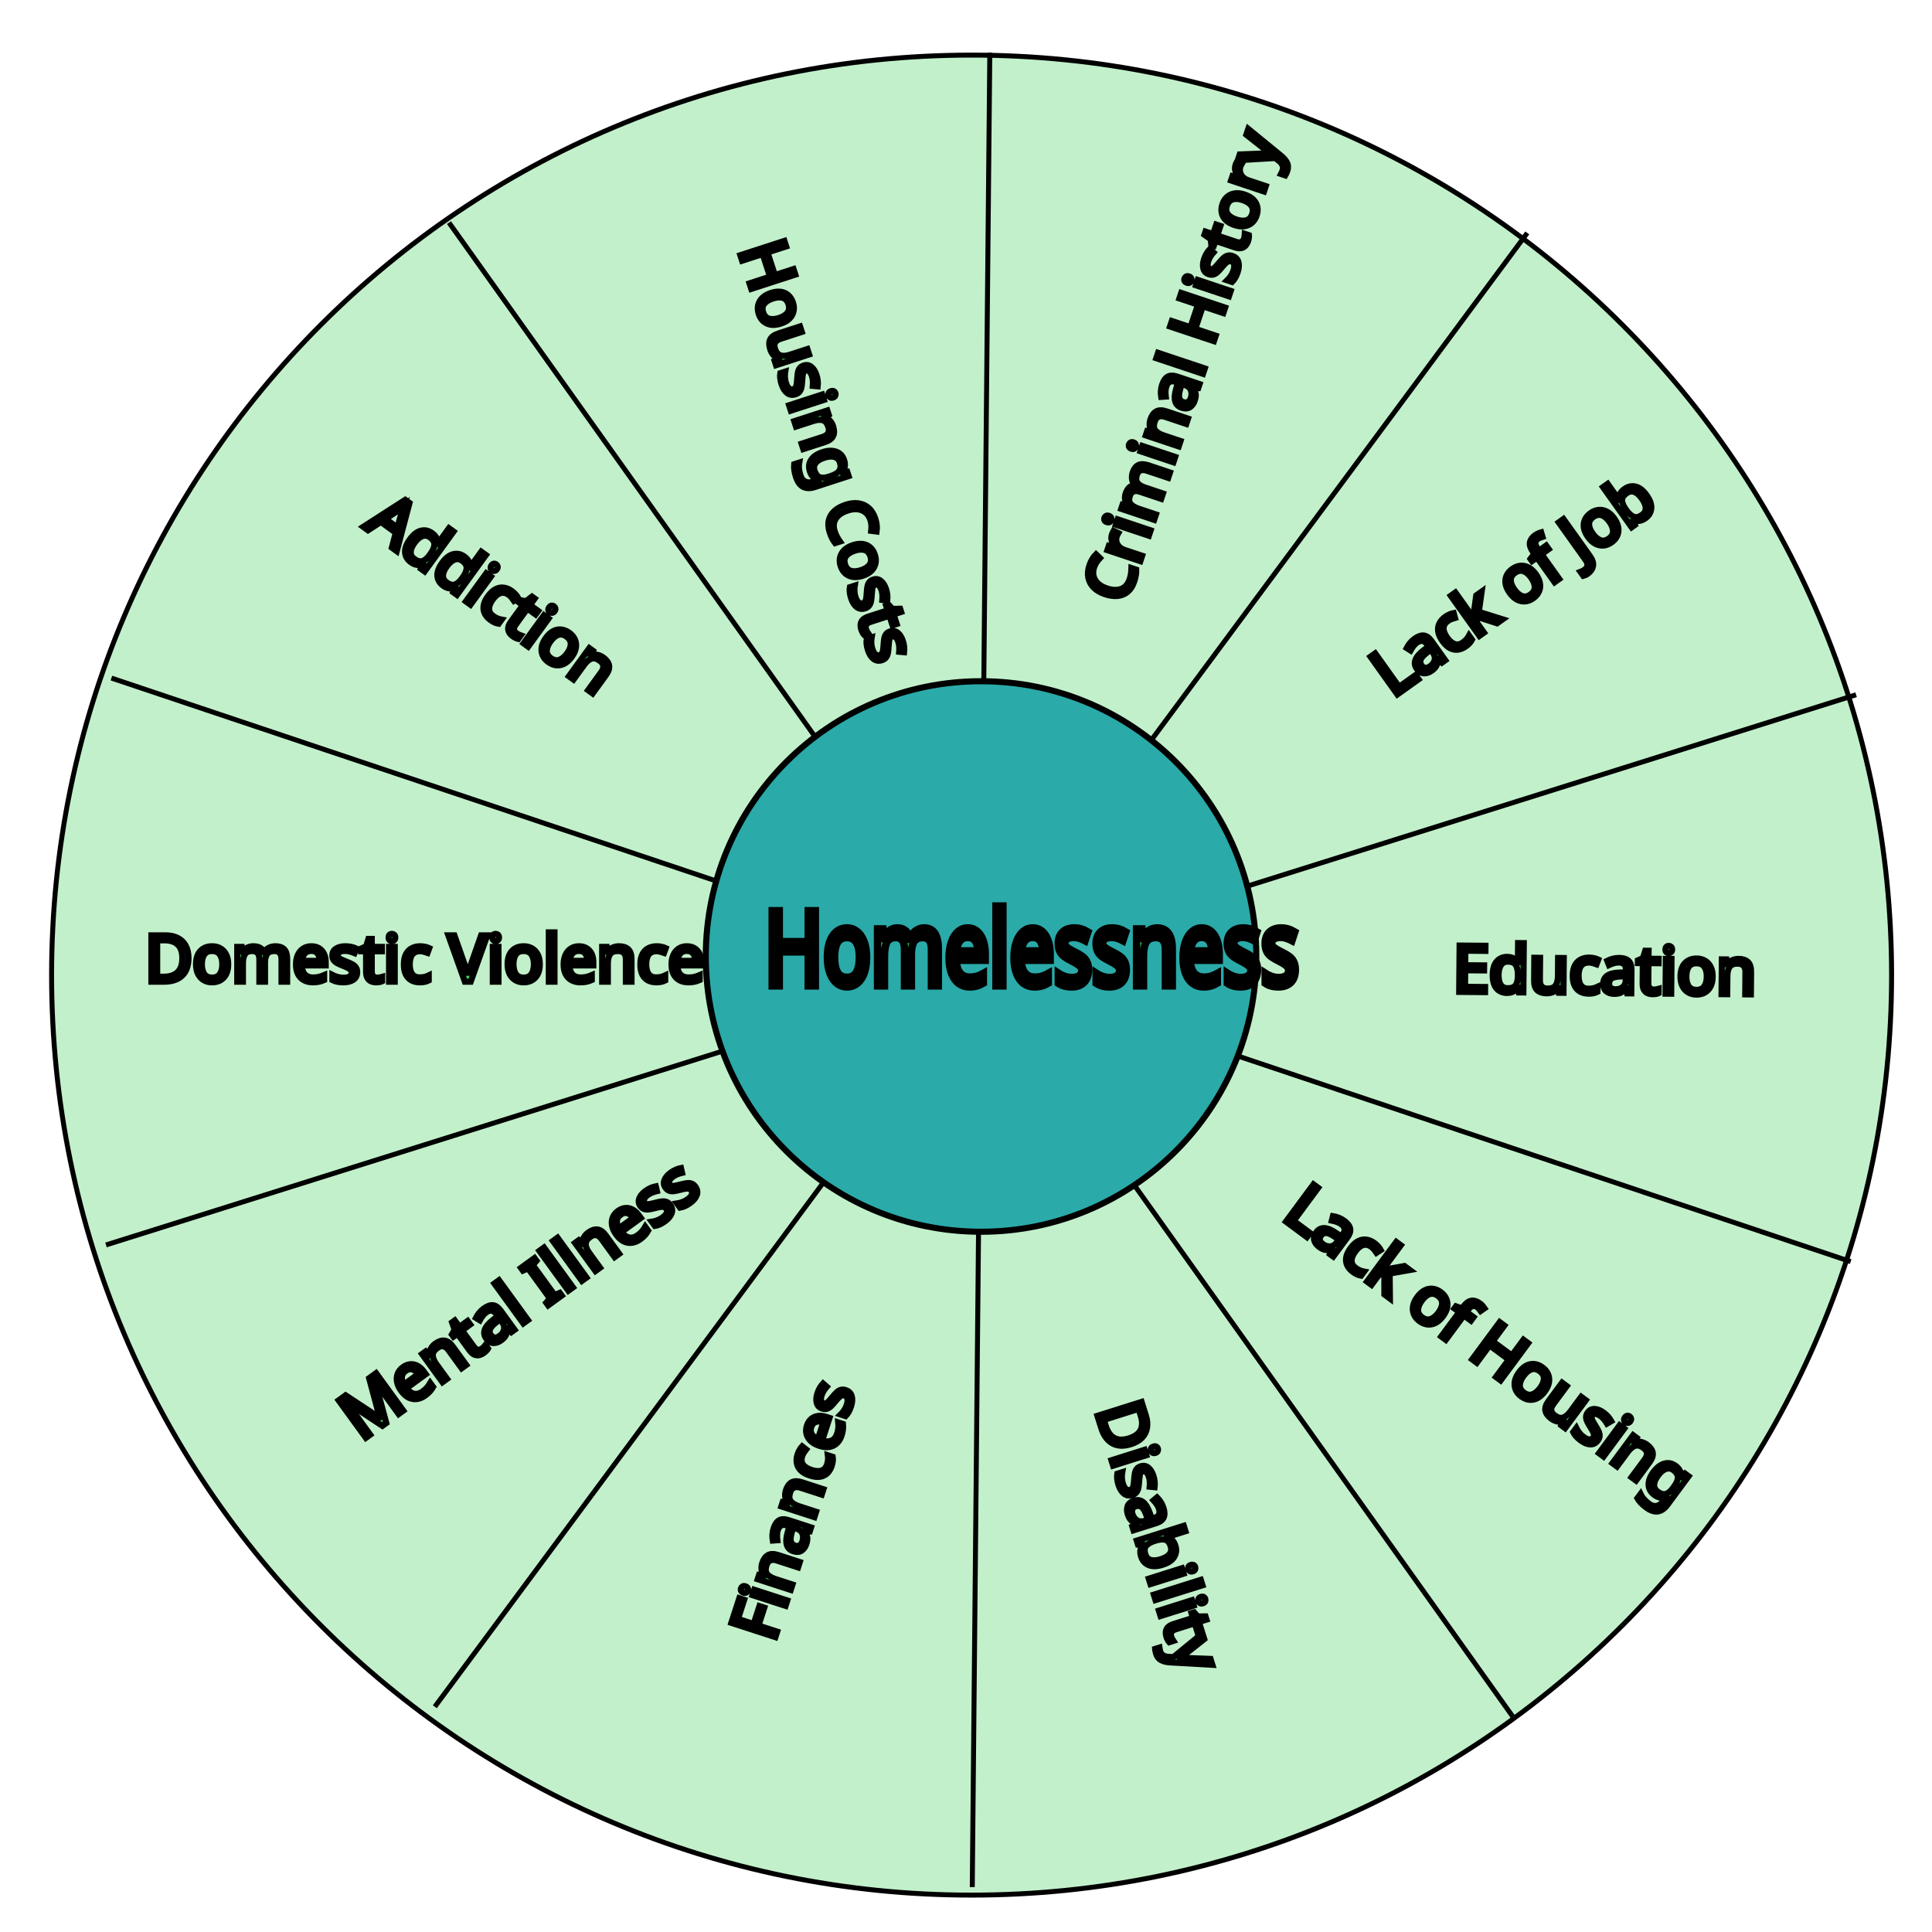
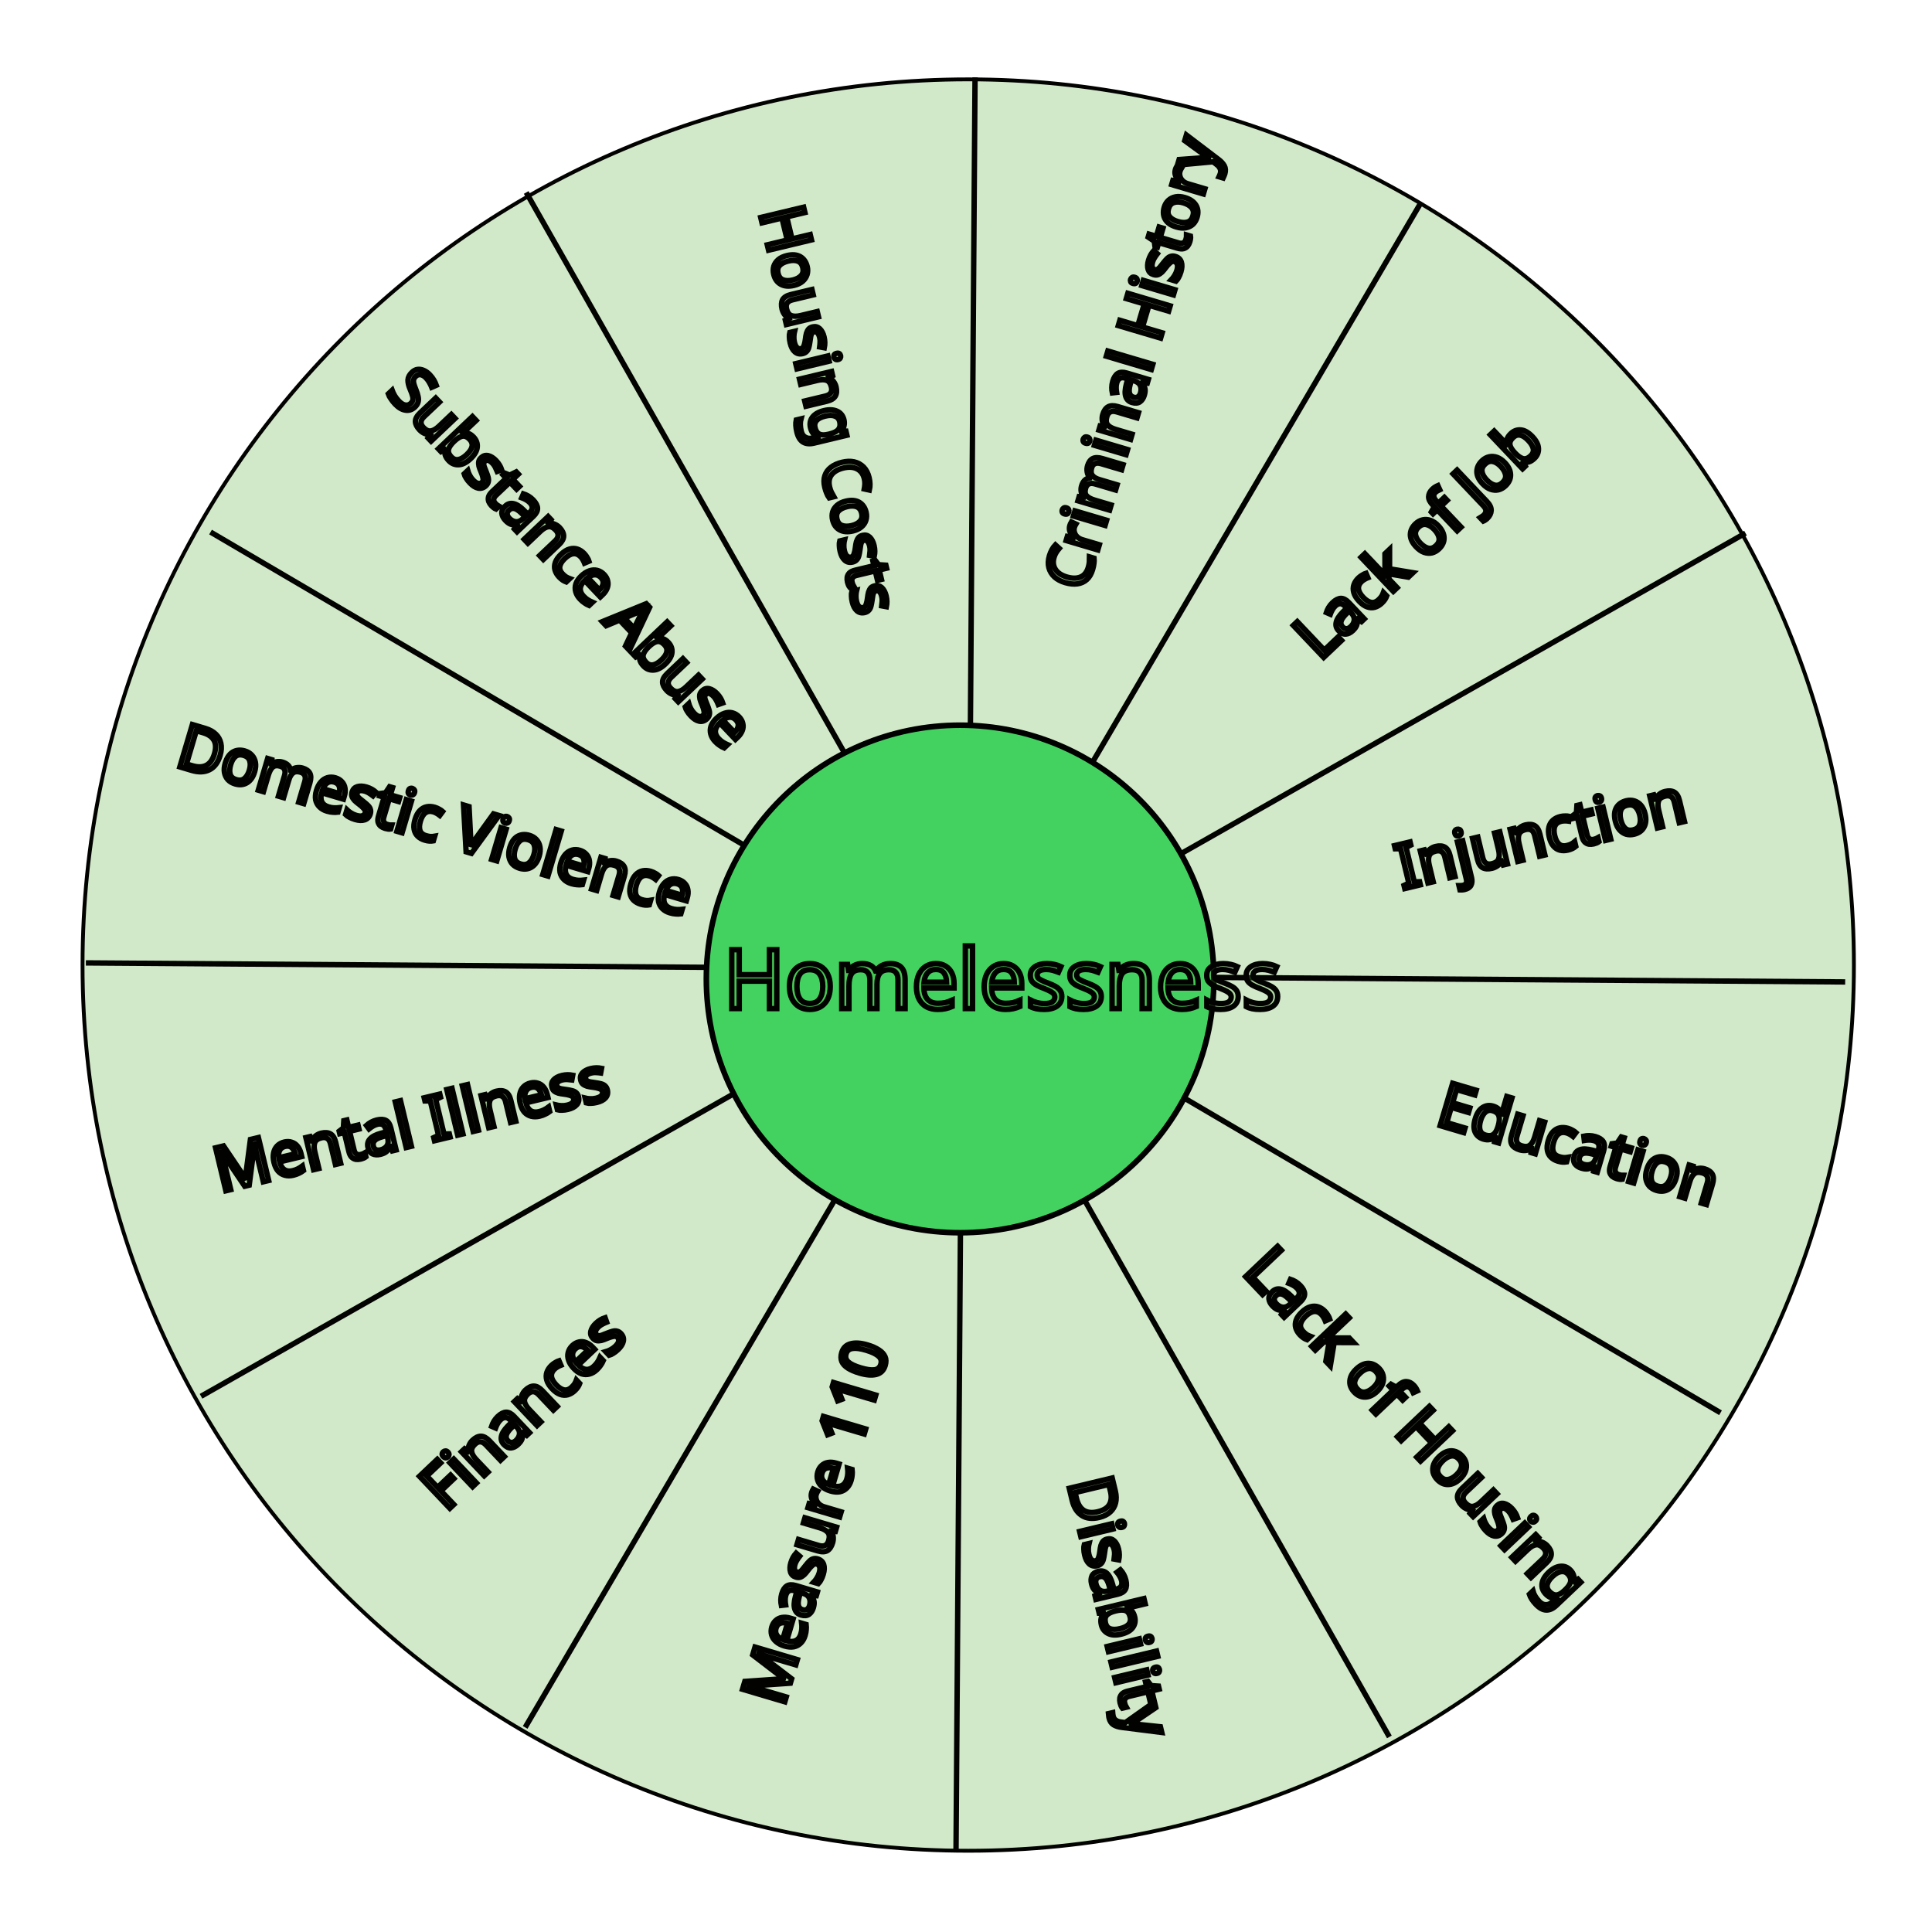
- <svg xmlns="http://www.w3.org/2000/svg" width="210mm" height="210mm" viewBox="0 0 210 210" version="1.1" id="svg1">
+ <svg xmlns="http://www.w3.org/2000/svg" width="250" height="250" viewBox="0 0 250 250" version="1.1" id="svg1">
  <defs id="defs1">
-     <rect x="-216.146" y="818.474" width="334.306" height="85.018" id="rect30" />
-     <rect x="677.258" y="867.467" width="340.07" height="54.757" id="rect20" />
-     <rect x="314.133" y="355.921" width="174.358" height="69.167" id="rect19" />
-     <rect x="318.456" y="378.976" width="162.83" height="56.198" id="rect1" />
-     <rect x="677.258" y="867.467" width="340.07" height="54.757" id="rect21" />
-     <rect x="677.258" y="867.467" width="340.07" height="54.757" id="rect22" />
-     <rect x="677.258" y="867.467" width="340.07" height="54.757" id="rect23" />
-     <rect x="677.258" y="867.467" width="340.07" height="54.757" id="rect24" />
-     <rect x="677.258" y="867.467" width="340.07" height="54.757" id="rect25" />
-     <rect x="677.258" y="867.467" width="340.07" height="54.757" id="rect26" />
-     <rect x="677.258" y="867.467" width="340.07" height="54.757" id="rect27" />
-     <rect x="677.258" y="867.467" width="340.07" height="54.757" id="rect28" />
-     <rect x="677.258" y="867.467" width="340.07" height="54.757" id="rect29" />
-     <rect x="-216.146" y="818.474" width="334.306" height="85.018" id="rect31" />
-     <rect x="-216.146" y="818.474" width="334.306" height="85.018" id="rect32" />
-     <rect x="-216.146" y="818.474" width="334.306" height="85.018" id="rect33" />
-     <rect x="-216.146" y="818.474" width="334.306" height="85.018" id="rect34" />
+     <rect x="-25.058" y="247.702" width="131.451" height="22.182" id="rect27" />
+     <rect x="15.61" y="7.805" width="81.335" height="34.917" id="rect13" />
  </defs>
  <g id="layer1">
-     <circle style="fill:#44d35f;fill-opacity:0.325;stroke:#000000;stroke-width:0.538;stroke-dasharray:none" id="path14" cx="105.608" cy="105.99" r="100" />
-     <path style="fill:#dbd35f;fill-opacity:0.315;stroke:#000000;stroke-width:0.538;stroke-dasharray:none" d="M 107.588,5.719 105.682,205.117" id="path15" />
-     <path style="fill:#dbd35f;fill-opacity:0.315;stroke:#000000;stroke-width:0.538;stroke-dasharray:none" d="M 166.007,25.32 47.262,185.516" id="path16" />
-     <path style="fill:#dbd35f;fill-opacity:0.315;stroke:#000000;stroke-width:0.538;stroke-dasharray:none" d="M 201.749,75.516 11.521,135.32" id="path17" />
-     <path style="fill:#dbd35f;fill-opacity:0.315;stroke:#000000;stroke-width:0.538;stroke-dasharray:none" d="M 201.16,137.133 12.11,73.703" id="path18" />
-     <path style="fill:#dbd35f;fill-opacity:0.315;stroke:#000000;stroke-width:0.538;stroke-dasharray:none" d="M 164.465,186.636 48.804,24.199" id="path19" />
-     <text xml:space="preserve" transform="matrix(0.08392865,-0.2509189,0.2509189,0.08392865,-158.0118,160.968)" id="text20" style="font-style:normal;font-variant:normal;font-weight:300;font-stretch:normal;font-size:26.667px;font-family:Calibri;-inkscape-font-specification:'Calibri, Light';font-variant-ligatures:normal;font-variant-caps:normal;font-variant-numeric:normal;font-variant-east-asian:normal;white-space:pre;shape-inside:url(#rect20);display:inline;mix-blend-mode:normal;fill:#000001;fill-opacity:1;fill-rule:nonzero;stroke:#020201;stroke-width:2.498;stroke-dasharray:none;stroke-opacity:1">
-       <tspan x="677.258" y="890.8" id="tspan12">Criminal History</tspan>
+     <circle style="fill:#4faa2c;stroke:#020201;stroke-width:0.498;fill-opacity:0.256;stroke-dasharray:none" id="path1" cx="125.289" cy="124.878" r="114.608" />
+     <path style="fill:#4faa2c;fill-opacity:0.256;stroke:#020201;stroke-width:0.7;stroke-dasharray:none" d="M 125.35,124.997 126.17,10.003" id="path2" />
+     <path style="fill:#4faa2c;fill-opacity:0.256;stroke:#020201;stroke-width:0.7;stroke-dasharray:none" d="M 125.712,125.315 183.919,26.136" id="path3" />
+     <path style="fill:#4faa2c;fill-opacity:0.256;stroke:#020201;stroke-width:0.7;stroke-dasharray:none" d="M 125.866,125.771 225.865,68.984" id="path4" />
+     <path style="fill:#4faa2c;fill-opacity:0.256;stroke:#020201;stroke-width:0.7;stroke-dasharray:none" d="m 123.772,126.243 114.995,0.82" id="path5" />
+     <path style="fill:#4faa2c;fill-opacity:0.256;stroke:#020201;stroke-width:0.7;stroke-dasharray:none" d="m 123.455,124.604 99.178,58.208" id="path6" />
+     <path style="fill:#4faa2c;fill-opacity:0.256;stroke:#020201;stroke-width:0.7;stroke-dasharray:none" d="m 122.999,124.759 56.787,99.999" id="path7" />
+     <path style="fill:#4faa2c;fill-opacity:0.256;stroke:#020201;stroke-width:0.7;stroke-dasharray:none" d="m 124.527,124.665 -0.82,114.995" id="path8" />
+     <path style="fill:#4faa2c;fill-opacity:0.256;stroke:#020201;stroke-width:0.7;stroke-dasharray:none" d="M 126.165,124.347 67.957,223.526" id="path9" />
+     <path style="fill:#4faa2c;fill-opacity:0.256;stroke:#020201;stroke-width:0.7;stroke-dasharray:none" d="M 126.011,123.892 26.012,180.679" id="path10" />
+     <path style="fill:#4faa2c;fill-opacity:0.256;stroke:#020201;stroke-width:0.7;stroke-dasharray:none" d="M 126.105,125.42 11.11,124.6" id="path11" />
+     <path style="fill:#4faa2c;fill-opacity:0.256;stroke:#020201;stroke-width:0.7;stroke-dasharray:none" d="M 126.422,127.058 27.244,68.85" id="path12" />
+     <path style="fill:#4faa2c;fill-opacity:0.256;stroke:#020201;stroke-width:0.7;stroke-dasharray:none" d="M 124.878,124.903 68.091,24.905" id="path13" />
+   </g>
+   <g id="layer2">
+     <text xml:space="preserve" style="font-style:normal;font-variant:normal;font-weight:300;font-stretch:normal;font-size:8px;font-family:Calibri;-inkscape-font-specification:'Calibri, Light';font-variant-ligatures:normal;font-variant-caps:normal;font-variant-numeric:normal;font-variant-east-asian:normal;fill:#4faa2c;fill-opacity:0.256;stroke:#020201;stroke-width:0.698;stroke-dasharray:none" x="64.957" y="179.593" id="text14" transform="rotate(-43.48173)">
+       <tspan x="64.957" y="179.593" id="tspan15" style="font-style:normal;font-variant:normal;font-weight:300;font-stretch:normal;font-size:8px;font-family:Calibri;-inkscape-font-specification:'Calibri, Light';font-variant-ligatures:normal;font-variant-caps:normal;font-variant-numeric:normal;font-variant-east-asian:normal">Lack of Job</tspan>
    </text>
-     <text xml:space="preserve" transform="matrix(0.2153862,-0.1536657,0.1536657,0.2153862,-131.428,-11.91287)" id="text21" style="font-style:normal;font-variant:normal;font-weight:300;font-stretch:normal;font-size:26.667px;font-family:Calibri;-inkscape-font-specification:'Calibri, Light';font-variant-ligatures:normal;font-variant-caps:normal;font-variant-numeric:normal;font-variant-east-asian:normal;white-space:pre;shape-inside:url(#rect21);display:inline;mix-blend-mode:normal;fill:#43d260;fill-opacity:1;fill-rule:nonzero;stroke:#000000;stroke-width:2.498;stroke-dasharray:none">
-       <tspan x="677.258" y="890.8" id="tspan13">Lack of Job</tspan>
+     <text xml:space="preserve" style="font-style:normal;font-variant:normal;font-weight:300;font-stretch:normal;font-size:8px;font-family:Calibri;-inkscape-font-specification:'Calibri, Light';font-variant-ligatures:normal;font-variant-caps:normal;font-variant-numeric:normal;font-variant-east-asian:normal;fill:#4faa2c;fill-opacity:0.256;stroke:#020201;stroke-width:0.698;stroke-dasharray:none" x="149.648" y="154.195" id="text16" transform="rotate(-13.48173)">
+       <tspan x="149.648" y="154.195" id="tspan16" style="font-style:normal;font-variant:normal;font-weight:300;font-stretch:normal;font-size:8px;font-family:Calibri;-inkscape-font-specification:'Calibri, Light';font-variant-ligatures:normal;font-variant-caps:normal;font-variant-numeric:normal;font-variant-east-asian:normal">Injunction</tspan>
    </text>
-     <text xml:space="preserve" transform="matrix(0.2645735,0.00228267,-0.00228267,0.2645735,-19.23046,-129.4188)" id="text22" style="font-style:normal;font-variant:normal;font-weight:300;font-stretch:normal;font-size:26.667px;font-family:Calibri;-inkscape-font-specification:'Calibri, Light';font-variant-ligatures:normal;font-variant-caps:normal;font-variant-numeric:normal;font-variant-east-asian:normal;white-space:pre;shape-inside:url(#rect22);display:inline;mix-blend-mode:normal;fill:#43d260;fill-opacity:1;fill-rule:nonzero;stroke:#000000;stroke-width:2.498;stroke-dasharray:none">
-       <tspan x="677.258" y="890.8" id="tspan14">Education</tspan>
+     <text xml:space="preserve" style="font-style:normal;font-variant:normal;font-weight:300;font-stretch:normal;font-size:8px;font-family:Calibri;-inkscape-font-specification:'Calibri, Light';font-variant-ligatures:normal;font-variant-caps:normal;font-variant-numeric:normal;font-variant-east-asian:normal;fill:#4faa2c;fill-opacity:0.256;stroke:#020201;stroke-width:0.698;stroke-dasharray:none" x="219.291" y="86.666" id="text17" transform="rotate(16.51827)">
+       <tspan x="219.291" y="86.666" id="tspan17" style="font-style:normal;font-variant:normal;font-weight:300;font-stretch:normal;font-size:8px;font-family:Calibri;-inkscape-font-specification:'Calibri, Light';font-variant-ligatures:normal;font-variant-caps:normal;font-variant-numeric:normal;font-variant-east-asian:normal">Education</tspan>
    </text>
-     <text xml:space="preserve" transform="matrix(0.2127027,0.1573591,-0.1573591,0.2127027,135.3442,-163.6722)" id="text23" style="font-style:normal;font-variant:normal;font-weight:300;font-stretch:normal;font-size:26.667px;font-family:Calibri;-inkscape-font-specification:'Calibri, Light';font-variant-ligatures:normal;font-variant-caps:normal;font-variant-numeric:normal;font-variant-east-asian:normal;white-space:pre;shape-inside:url(#rect23);display:inline;mix-blend-mode:normal;fill:#43d260;fill-opacity:1;fill-rule:nonzero;stroke:#000000;stroke-width:2.498;stroke-dasharray:none">
-       <tspan x="677.258" y="890.8" id="tspan15">Lack of Housing</tspan>
+     <text xml:space="preserve" style="font-style:normal;font-variant:normal;font-weight:300;font-stretch:normal;font-size:8px;font-family:Calibri;-inkscape-font-specification:'Calibri, Light';font-variant-ligatures:normal;font-variant-caps:normal;font-variant-numeric:normal;font-variant-east-asian:normal;fill:#4faa2c;fill-opacity:0.256;stroke:#020201;stroke-width:0.698;stroke-dasharray:none" x="229.994" y="-3.27" id="text18" transform="rotate(46.51827)">
+       <tspan x="229.994" y="-3.27" id="tspan18" style="font-style:normal;font-variant:normal;font-weight:300;font-stretch:normal;font-size:8px;font-family:Calibri;-inkscape-font-specification:'Calibri, Light';font-variant-ligatures:normal;font-variant-caps:normal;font-variant-numeric:normal;font-variant-east-asian:normal">Lack of Housing</tspan>
    </text>
-     <text xml:space="preserve" transform="matrix(0.07958675,0.2523297,-0.2523297,0.07958675,289.9487,-88.54773)" id="text24" style="font-style:normal;font-variant:normal;font-weight:300;font-stretch:normal;font-size:26.667px;font-family:Calibri;-inkscape-font-specification:'Calibri, Light';font-variant-ligatures:normal;font-variant-caps:normal;font-variant-numeric:normal;font-variant-east-asian:normal;white-space:pre;shape-inside:url(#rect24);display:inline;mix-blend-mode:normal;fill:#43d260;fill-opacity:1;fill-rule:nonzero;stroke:#000000;stroke-width:2.498;stroke-dasharray:none">
-       <tspan x="677.258" y="890.8" id="tspan16">Disability</tspan>
+     <text xml:space="preserve" style="font-style:normal;font-variant:normal;font-weight:300;font-stretch:normal;font-size:8px;font-family:Calibri;-inkscape-font-specification:'Calibri, Light';font-variant-ligatures:normal;font-variant-caps:normal;font-variant-numeric:normal;font-variant-east-asian:normal;fill:#4faa2c;fill-opacity:0.256;stroke:#020201;stroke-width:0.698;stroke-dasharray:none" x="218.75" y="-89.648" id="text19" transform="rotate(76.51827)">
+       <tspan x="218.75" y="-89.648" id="tspan19" style="font-style:normal;font-variant:normal;font-weight:300;font-stretch:normal;font-size:8px;font-family:Calibri;-inkscape-font-specification:'Calibri, Light';font-variant-ligatures:normal;font-variant-caps:normal;font-variant-numeric:normal;font-variant-east-asian:normal">Disability</tspan>
    </text>
-     <text xml:space="preserve" transform="matrix(0.08176074,0.2516337,-0.2516337,0.08176074,309.7551,12.64964)" id="text29" style="font-style:normal;font-variant:normal;font-weight:300;font-stretch:normal;font-size:26.667px;font-family:Calibri;-inkscape-font-specification:'Calibri, Light';font-variant-ligatures:normal;font-variant-caps:normal;font-variant-numeric:normal;font-variant-east-asian:normal;white-space:pre;shape-inside:url(#rect30);display:inline;fill:#43d260;fill-opacity:1;fill-rule:nonzero;stroke:#000000;stroke-width:2.498;stroke-dasharray:none">
-       <tspan x="-216.146" y="841.808" id="tspan17">Housing Costs</tspan>
+     <text xml:space="preserve" style="font-style:normal;font-variant:normal;font-weight:300;font-stretch:normal;font-size:8px;font-family:Calibri;-inkscape-font-specification:'Calibri, Light';font-variant-ligatures:normal;font-variant-caps:normal;font-variant-numeric:normal;font-variant-east-asian:normal;fill:#4faa2c;fill-opacity:0.256;stroke:#020201;stroke-width:0.698;stroke-dasharray:none" x="-33.58" y="156.432" id="text20" transform="rotate(-73.48173)">
+       <tspan x="-33.58" y="156.432" id="tspan20" style="font-style:normal;font-variant:normal;font-weight:300;font-stretch:normal;font-size:8px;font-family:Calibri;-inkscape-font-specification:'Calibri, Light';font-variant-ligatures:normal;font-variant-caps:normal;font-variant-numeric:normal;font-variant-east-asian:normal">Criminal History</tspan>
    </text>
-     <text xml:space="preserve" transform="matrix(0.2140524,0.1555182,-0.1555182,0.2140524,216.6644,-89.31065)" id="text31" style="font-style:normal;font-variant:normal;font-weight:300;font-stretch:normal;font-size:26.667px;font-family:Calibri;-inkscape-font-specification:'Calibri, Light';font-variant-ligatures:normal;font-variant-caps:normal;font-variant-numeric:normal;font-variant-east-asian:normal;white-space:pre;shape-inside:url(#rect31);display:inline;fill:#43d260;fill-opacity:1;fill-rule:nonzero;stroke:#000000;stroke-width:2.498;stroke-dasharray:none">
-       <tspan x="-216.146" y="841.808" id="tspan18">Addiction</tspan>
+     <text xml:space="preserve" style="font-style:normal;font-variant:normal;font-weight:300;font-stretch:normal;font-size:8px;font-family:Calibri;-inkscape-font-specification:'Calibri, Light';font-variant-ligatures:normal;font-variant-caps:normal;font-variant-numeric:normal;font-variant-east-asian:normal;fill:#4faa2c;fill-opacity:0.256;stroke:#020201;stroke-width:0.698;stroke-dasharray:none" x="49.743" y="88.53" id="text21" transform="rotate(16.51827)">
+       <tspan x="49.743" y="88.53" id="tspan21" style="font-style:normal;font-variant:normal;font-weight:300;font-stretch:normal;font-size:8px;font-family:Calibri;-inkscape-font-specification:'Calibri, Light';font-variant-ligatures:normal;font-variant-caps:normal;font-variant-numeric:normal;font-variant-east-asian:normal">Domestic Violence</tspan>
    </text>
-     <text xml:space="preserve" transform="matrix(0.2645833,0,0,0.2645833,72.95502,-116.0226)" id="text32" style="font-style:normal;font-variant:normal;font-weight:300;font-stretch:normal;font-size:26.667px;font-family:Calibri;-inkscape-font-specification:'Calibri, Light';font-variant-ligatures:normal;font-variant-caps:normal;font-variant-numeric:normal;font-variant-east-asian:normal;white-space:pre;shape-inside:url(#rect32);display:inline;fill:#43d260;fill-opacity:1;fill-rule:nonzero;stroke:#000000;stroke-width:2.498;stroke-dasharray:none">
-       <tspan x="-216.146" y="841.808" id="tspan19">Domestic Violence</tspan>
+     <text xml:space="preserve" style="font-weight:300;font-size:8px;font-family:Calibri;-inkscape-font-specification:'Calibri, Light';fill:#4faa2c;fill-opacity:0.256;stroke:#020201;stroke-width:0.698;stroke-dasharray:none;font-style:normal;font-stretch:normal;font-variant:normal;font-variant-ligatures:normal;font-variant-caps:normal;font-variant-numeric:normal;font-variant-east-asian:normal" x="71.153" y="-1.19" id="text22" transform="rotate(46.51827)">
+       <tspan x="71.153" y="-1.19" id="tspan22" style="font-style:normal;font-variant:normal;font-weight:300;font-stretch:normal;font-size:8px;font-family:Calibri;-inkscape-font-specification:'Calibri, Light';font-variant-ligatures:normal;font-variant-caps:normal;font-variant-numeric:normal;font-variant-east-asian:normal">Substance Abuse</tspan>
    </text>
-     <text xml:space="preserve" transform="matrix(0.2140524,-0.1555182,0.1555182,0.2140524,-45.43573,-57.11223)" id="text33" style="font-style:normal;font-variant:normal;font-weight:300;font-stretch:normal;font-size:26.667px;font-family:Calibri;-inkscape-font-specification:'Calibri, Light';font-variant-ligatures:normal;font-variant-caps:normal;font-variant-numeric:normal;font-variant-east-asian:normal;white-space:pre;shape-inside:url(#rect33);display:inline;fill:#43d260;fill-opacity:1;fill-rule:nonzero;stroke:#000000;stroke-width:2.498;stroke-dasharray:none">
-       <tspan x="-216.146" y="841.808" id="tspan20">Mental Illness</tspan>
+     <text xml:space="preserve" style="font-weight:300;font-size:8px;font-family:Calibri;-inkscape-font-specification:'Calibri, Light';fill:#4faa2c;fill-opacity:0.256;stroke:#020201;stroke-width:0.698;stroke-dasharray:none;font-style:normal;font-stretch:normal;font-variant:normal;font-variant-ligatures:normal;font-variant-caps:normal;font-variant-numeric:normal;font-variant-east-asian:normal" x="49.532" y="-89.16" id="text23" transform="rotate(76.51827)">
+       <tspan x="49.532" y="-89.16" id="tspan23" style="font-style:normal;font-variant:normal;font-weight:300;font-stretch:normal;font-size:8px;font-family:Calibri;-inkscape-font-specification:'Calibri, Light';font-variant-ligatures:normal;font-variant-caps:normal;font-variant-numeric:normal;font-variant-east-asian:normal">Housing Costs</tspan>
    </text>
-     <text xml:space="preserve" transform="matrix(0.08176074,-0.2516337,0.2516337,0.08176074,-110.0829,55.39004)" id="text34" style="font-style:normal;font-variant:normal;font-weight:300;font-stretch:normal;font-size:26.667px;font-family:Calibri;-inkscape-font-specification:'Calibri, Light';font-variant-ligatures:normal;font-variant-caps:normal;font-variant-numeric:normal;font-variant-east-asian:normal;white-space:pre;shape-inside:url(#rect34);display:inline;fill:#43d260;fill-opacity:1;fill-rule:nonzero;stroke:#000000;stroke-width:2.498;stroke-dasharray:none">
-       <tspan x="-216.146" y="841.808" id="tspan21">Finances</tspan>
+     <text xml:space="preserve" style="font-style:normal;font-variant:normal;font-weight:300;font-stretch:normal;font-size:8px;font-family:Calibri;-inkscape-font-specification:'Calibri, Light';font-variant-ligatures:normal;font-variant-caps:normal;font-variant-numeric:normal;font-variant-east-asian:normal;fill:#4faa2c;fill-opacity:0.256;stroke:#020201;stroke-width:0.698;stroke-dasharray:none" x="-8.285" y="156.659" id="text24" transform="rotate(-13.48173)">
+       <tspan x="-8.285" y="156.659" id="tspan24" style="font-style:normal;font-variant:normal;font-weight:300;font-stretch:normal;font-size:8px;font-family:Calibri;-inkscape-font-specification:'Calibri, Light';font-variant-ligatures:normal;font-variant-caps:normal;font-variant-numeric:normal;font-variant-east-asian:normal">Mental Illness</tspan>
    </text>
-   </g>
-   <g id="layer3" style="display:inline;mix-blend-mode:normal">
-     <circle style="display:inline;opacity:1;mix-blend-mode:normal;fill:#2aaaa9;fill-opacity:1;fill-rule:nonzero;stroke:#000000;stroke-width:0.661;stroke-dasharray:none" id="circle14" cx="106.635" cy="103.966" r="29.92" />
-     <text xml:space="preserve" transform="matrix(0.3219762,0,0,0.4167631,-18.04316,-51.0128)" id="text19" style="font-style:normal;font-variant:normal;font-weight:300;font-stretch:normal;font-size:26.667px;font-family:Calibri;-inkscape-font-specification:'Calibri, Light';font-variant-ligatures:normal;font-variant-caps:normal;font-variant-numeric:normal;font-variant-east-asian:normal;white-space:pre;shape-inside:url(#rect19);display:inline;fill:#43d260;fill-opacity:1;fill-rule:nonzero;stroke:#000000;stroke-width:2.498;stroke-dasharray:none">
-       <tspan x="314.133" y="379.253" id="tspan22">Homelessness</tspan>
+     <text xml:space="preserve" style="font-style:normal;font-variant:normal;font-weight:300;font-stretch:normal;font-size:8px;font-family:Calibri;-inkscape-font-specification:'Calibri, Light';font-variant-ligatures:normal;font-variant-caps:normal;font-variant-numeric:normal;font-variant-east-asian:normal;fill:#4faa2c;fill-opacity:0.256;stroke:#020201;stroke-width:0.698;stroke-dasharray:none" x="-92.85" y="181.677" id="text25" transform="rotate(-43.48173)">
+       <tspan x="-92.85" y="181.677" id="tspan25" style="font-style:normal;font-variant:normal;font-weight:300;font-stretch:normal;font-size:8px;font-family:Calibri;-inkscape-font-specification:'Calibri, Light';font-variant-ligatures:normal;font-variant-caps:normal;font-variant-numeric:normal;font-variant-east-asian:normal">Finances</tspan>
+     </text>
+     <text xml:space="preserve" style="font-weight:300;font-size:8px;font-family:Calibri;-inkscape-font-specification:'Calibri, Light';fill:#4faa2c;fill-opacity:0.256;stroke:#020201;stroke-width:0.698;stroke-dasharray:none;font-style:normal;font-stretch:normal;font-variant:normal;font-variant-ligatures:normal;font-variant-caps:normal;font-variant-numeric:normal;font-variant-east-asian:normal" x="-183.037" y="159.981" id="text26" transform="rotate(-73.48173)">
+       <tspan x="-183.037" y="159.981" id="tspan26" style="font-style:normal;font-variant:normal;font-weight:300;font-stretch:normal;font-size:8px;font-family:Calibri;-inkscape-font-specification:'Calibri, Light';font-variant-ligatures:normal;font-variant-caps:normal;font-variant-numeric:normal;font-variant-east-asian:normal">Measure 110</tspan>
+     </text>
+     <circle style="display:inline;mix-blend-mode:normal;fill:#43d260;fill-opacity:1;fill-rule:nonzero;stroke:#000000;stroke-width:0.725;stroke-dasharray:none" id="circle14" cx="124.237" cy="126.677" r="32.838" />
+     <text xml:space="preserve" id="text27" style="font-style:normal;font-variant:normal;font-weight:300;font-stretch:normal;font-size:10.667px;font-family:Calibri;-inkscape-font-specification:'Calibri, Light';font-variant-ligatures:normal;font-variant-caps:normal;font-variant-numeric:normal;font-variant-east-asian:normal;white-space:pre;shape-inside:url(#rect27);display:inline;fill:#4faa2c;fill-opacity:0.256;stroke:#020201;stroke-width:0.698;stroke-dasharray:none" transform="translate(118.7163,-126.5212)">
+       <tspan x="-25.059" y="257.036" id="tspan1">Homelessness</tspan>
    </text>
  </g>
</svg>
